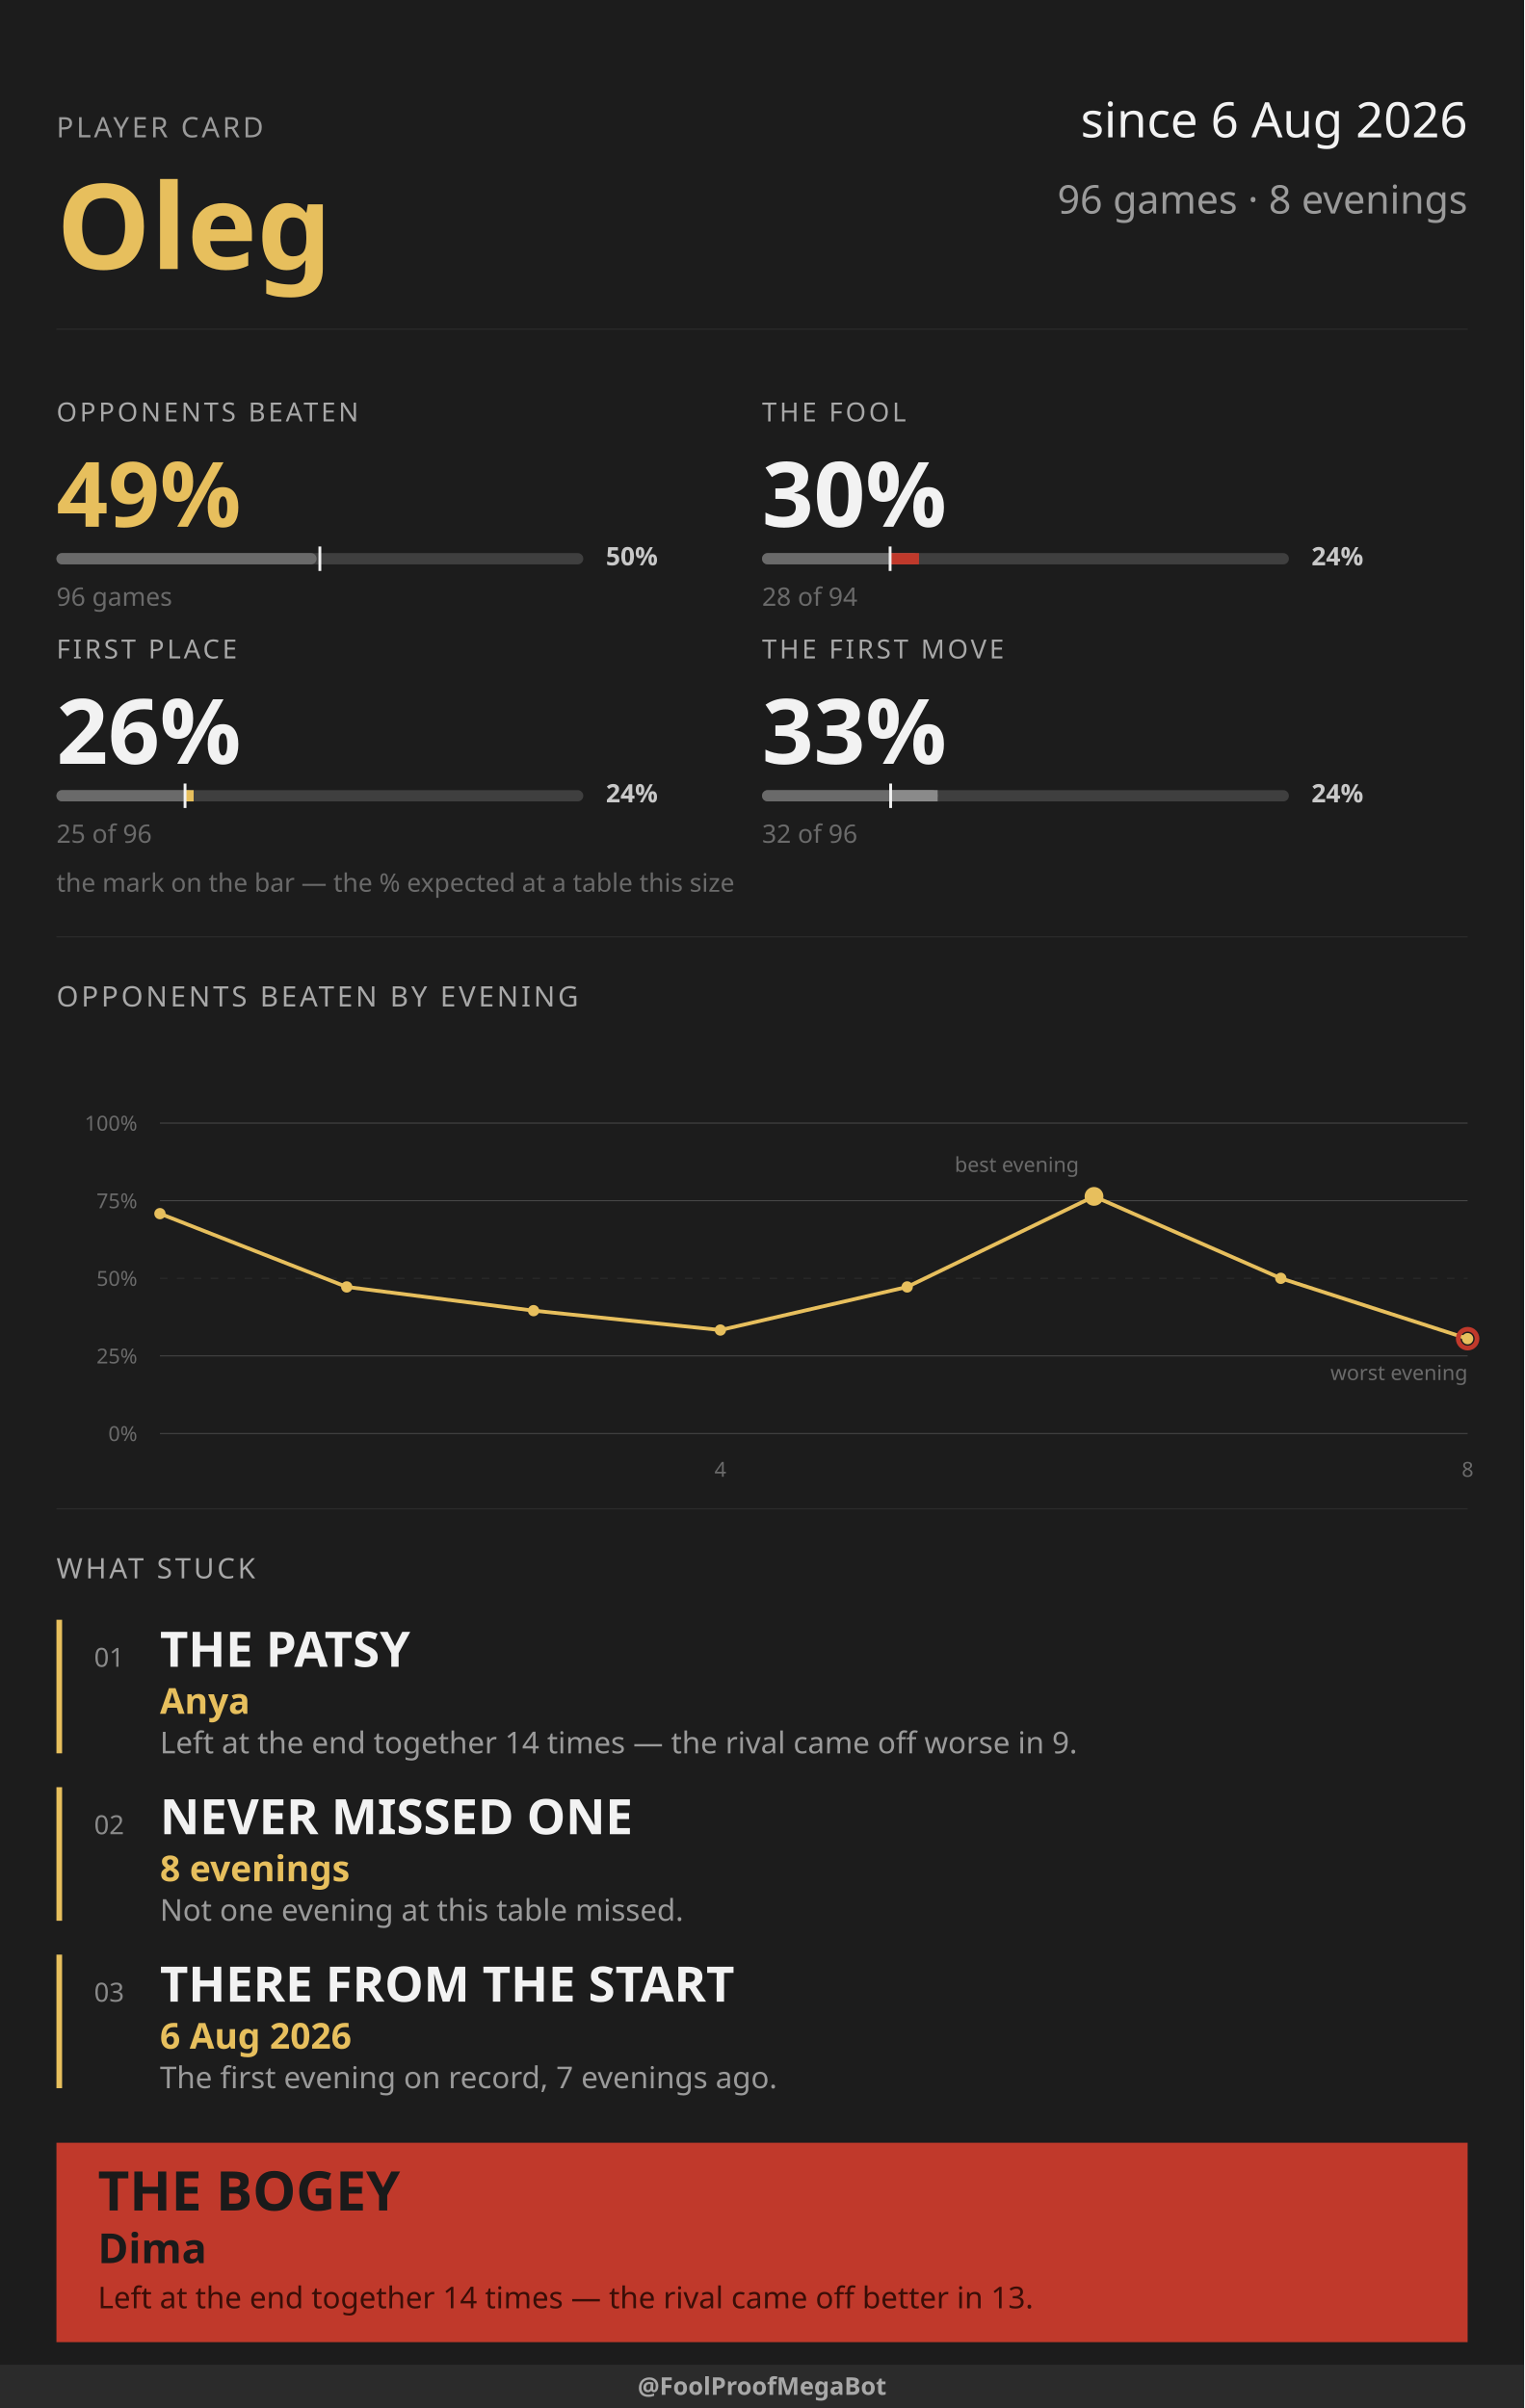
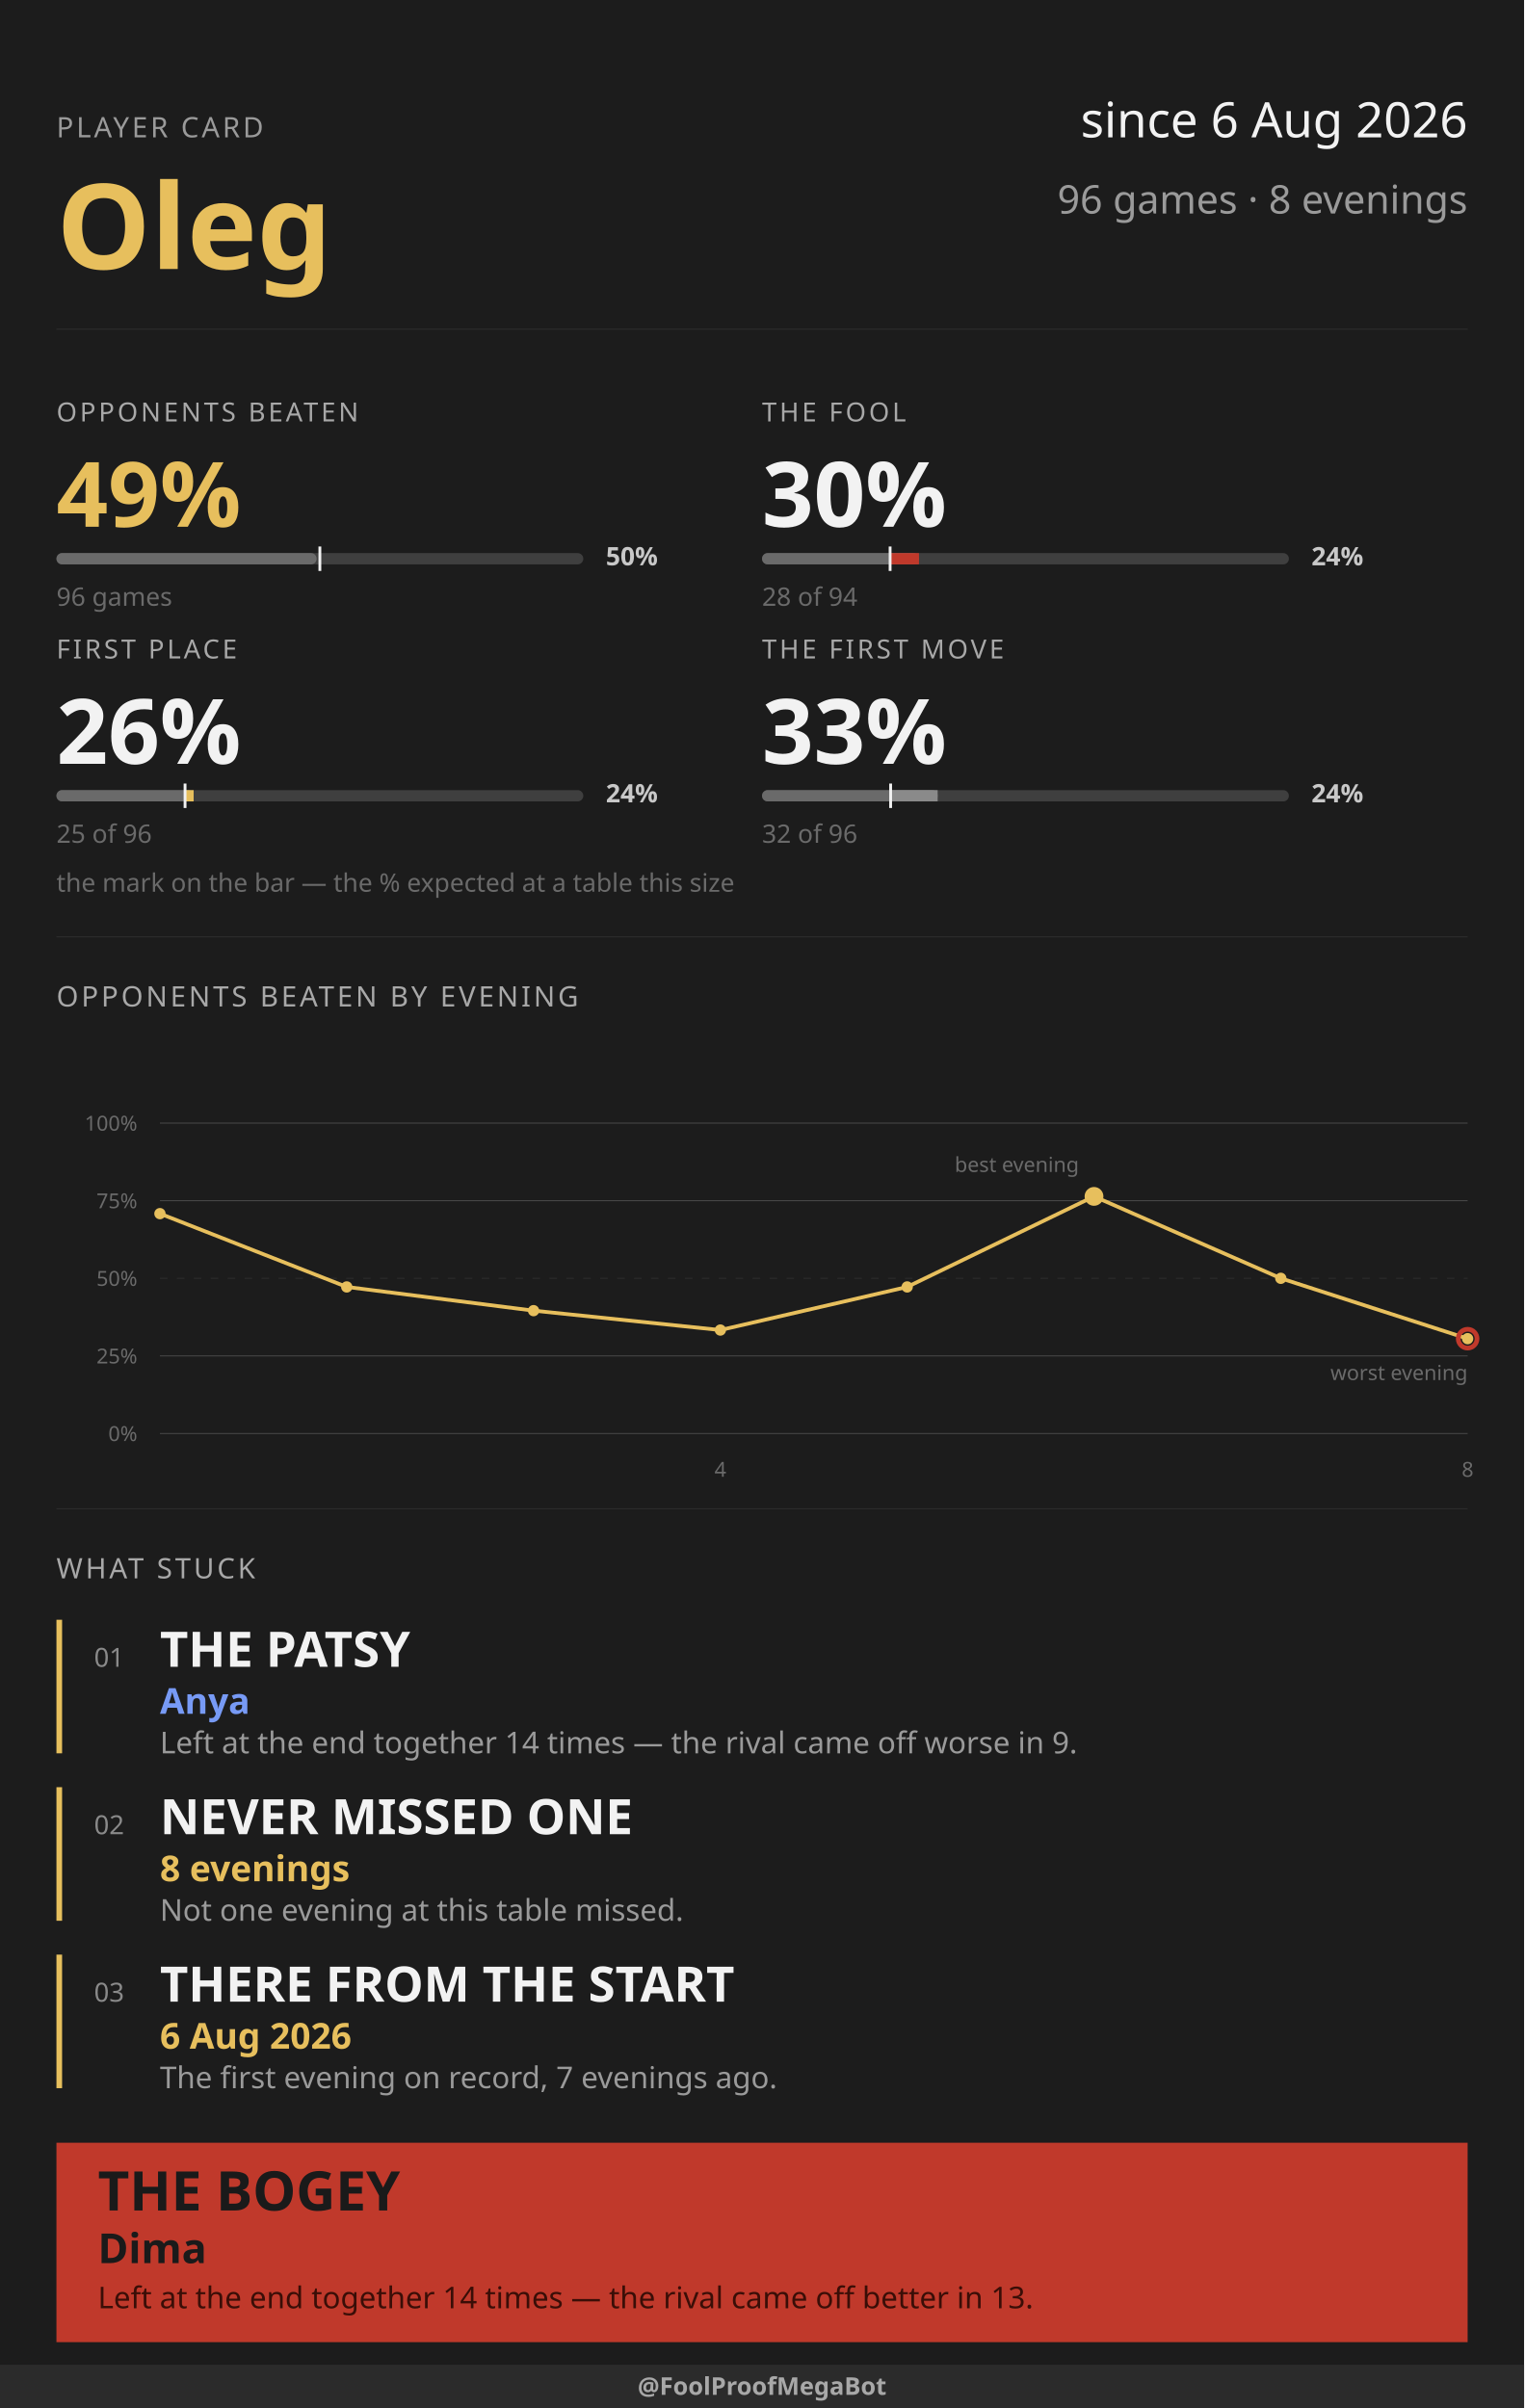
<svg xmlns="http://www.w3.org/2000/svg" width="1620" height="2560" viewBox="0 0 1620 2560">
  <rect x="0" y="0" width="1620" height="2560" fill="#1c1c1c" />
  <text x="60" y="146" fill="#9a9a9a" font-family="Noto Sans" font-size="30" letter-spacing="3">PLAYER CARD</text>
  <text x="60" y="286" fill="#e7bf5d" font-family="Noto Sans" font-weight="bold" font-size="126">Oleg</text>
  <text x="1560" y="146" fill="#f2f2f2" font-family="Noto Sans" font-size="52" text-anchor="end">since 6 Aug 2026</text>
  <text x="1560" y="227" fill="#9a9a9a" font-family="Noto Sans" font-size="42" text-anchor="end">96 games · 8 evenings</text>
  <line x1="60" y1="350" x2="1560" y2="350" stroke="#2e2e2e" stroke-width="1" />
  <text x="60" y="448" fill="#a8a8a8" font-family="Noto Sans" font-size="28" letter-spacing="3">OPPONENTS BEATEN</text>
  <text x="60" y="560" fill="#e7bf5d" font-family="Noto Sans" font-weight="bold" font-size="96">49%</text>
  <rect x="60" y="588" width="560" height="12" rx="6" fill="#3f3f3f" />
  <rect x="60" y="588" width="276.6" height="12" rx="6" fill="#6a6a6a" />
  <line x1="340" y1="581" x2="340" y2="607" stroke="#f2f2f2" stroke-width="3" />
  <text x="644" y="601" fill="#c8c8c8" font-family="Noto Sans" font-weight="bold" font-size="27">50%</text>
  <text x="60" y="644" fill="#6a6a6a" font-family="Noto Sans" font-size="27">96 games</text>
  <text x="810" y="448" fill="#a8a8a8" font-family="Noto Sans" font-size="28" letter-spacing="3">THE FOOL</text>
  <text x="810" y="560" fill="#f2f2f2" font-family="Noto Sans" font-weight="bold" font-size="96">30%</text>
  <rect x="810" y="588" width="560" height="12" rx="6" fill="#3f3f3f" />
  <rect x="810" y="588" width="166.81" height="12" rx="6" fill="#6a6a6a" />
  <rect x="946.13" y="588" width="30.68" height="12" fill="#c0392b" />
  <line x1="946.13" y1="581" x2="946.13" y2="607" stroke="#f2f2f2" stroke-width="3" />
  <text x="1394" y="601" fill="#c8c8c8" font-family="Noto Sans" font-weight="bold" font-size="27">24%</text>
  <text x="810" y="644" fill="#6a6a6a" font-family="Noto Sans" font-size="27">28 of 94</text>
  <text x="60" y="700" fill="#a8a8a8" font-family="Noto Sans" font-size="28" letter-spacing="3">FIRST PLACE</text>
  <text x="60" y="812" fill="#f2f2f2" font-family="Noto Sans" font-weight="bold" font-size="96">26%</text>
  <rect x="60" y="840" width="560" height="12" rx="6" fill="#3f3f3f" />
  <rect x="60" y="840" width="145.83" height="12" rx="6" fill="#6a6a6a" />
  <rect x="196.69" y="840" width="9.14" height="12" fill="#e7bf5d" />
  <line x1="196.69" y1="833" x2="196.69" y2="859" stroke="#f2f2f2" stroke-width="3" />
  <text x="644" y="853" fill="#c8c8c8" font-family="Noto Sans" font-weight="bold" font-size="27">24%</text>
  <text x="60" y="896" fill="#6a6a6a" font-family="Noto Sans" font-size="27">25 of 96</text>
  <text x="810" y="700" fill="#a8a8a8" font-family="Noto Sans" font-size="28" letter-spacing="3">THE FIRST MOVE</text>
  <text x="810" y="812" fill="#f2f2f2" font-family="Noto Sans" font-weight="bold" font-size="96">33%</text>
  <rect x="810" y="840" width="560" height="12" rx="6" fill="#3f3f3f" />
  <rect x="810" y="840" width="186.67" height="12" rx="6" fill="#6a6a6a" />
  <rect x="946.69" y="840" width="49.97" height="12" fill="#8a8a8a" />
  <line x1="946.69" y1="833" x2="946.69" y2="859" stroke="#f2f2f2" stroke-width="3" />
  <text x="1394" y="853" fill="#c8c8c8" font-family="Noto Sans" font-weight="bold" font-size="27">24%</text>
  <text x="810" y="896" fill="#6a6a6a" font-family="Noto Sans" font-size="27">32 of 96</text>
  <text x="60" y="948" fill="#6a6a6a" font-family="Noto Sans" font-size="27">the mark on the bar — the % expected at a table this size</text>
  <line x1="60" y1="996" x2="1560" y2="996" stroke="#2e2e2e" stroke-width="1" />
  <text x="60" y="1070" fill="#a8a8a8" font-family="Noto Sans" font-size="30" letter-spacing="3">OPPONENTS BEATEN BY EVENING</text>
  <line x1="170" y1="1524" x2="1560" y2="1524" stroke="#4a4a4a" stroke-width="1" />
  <text x="146" y="1532" fill="#6a6a6a" font-family="Noto Sans" font-size="22" text-anchor="end">0%</text>
  <line x1="170" y1="1441.5" x2="1560" y2="1441.5" stroke="#4a4a4a" stroke-width="1" />
  <text x="146" y="1449.5" fill="#6a6a6a" font-family="Noto Sans" font-size="22" text-anchor="end">25%</text>
  <line x1="170" y1="1359" x2="1560" y2="1359" stroke="#2e2e2e" stroke-width="1" stroke-dasharray="8 10" />
  <text x="146" y="1367" fill="#6a6a6a" font-family="Noto Sans" font-size="22" text-anchor="end">50%</text>
  <line x1="170" y1="1276.5" x2="1560" y2="1276.5" stroke="#4a4a4a" stroke-width="1" />
  <text x="146" y="1284.5" fill="#6a6a6a" font-family="Noto Sans" font-size="22" text-anchor="end">75%</text>
  <line x1="170" y1="1194" x2="1560" y2="1194" stroke="#4a4a4a" stroke-width="1" />
  <text x="146" y="1202" fill="#6a6a6a" font-family="Noto Sans" font-size="22" text-anchor="end">100%</text>
  <path d="M170 1290.25 L368.57 1368.17 L567.14 1393.38 L765.71 1414 L964.29 1368.17 L1162.86 1271.92 L1361.43 1359 L1560 1423.17" fill="none" stroke="#e7bf5d" stroke-width="4" />
  <circle cx="170" cy="1290.25" r="6" fill="#e7bf5d" />
  <circle cx="368.57" cy="1368.17" r="6" fill="#e7bf5d" />
  <circle cx="567.14" cy="1393.38" r="6" fill="#e7bf5d" />
  <circle cx="765.71" cy="1414" r="6" fill="#e7bf5d" />
  <circle cx="964.29" cy="1368.17" r="6" fill="#e7bf5d" />
  <circle cx="1162.86" cy="1271.92" r="6" fill="#e7bf5d" />
  <circle cx="1361.43" cy="1359" r="6" fill="#e7bf5d" />
  <circle cx="1560" cy="1423.17" r="6" fill="#e7bf5d" />
  <circle cx="1162.86" cy="1271.92" r="10" fill="#e7bf5d" />
  <text x="1146.86" y="1245.92" fill="#6a6a6a" font-family="Noto Sans" font-size="22" text-anchor="end">best evening</text>
  <circle cx="1560" cy="1423.17" r="10" fill="none" stroke="#c0392b" stroke-width="5" />
  <text x="1560" y="1467.17" fill="#6a6a6a" font-family="Noto Sans" font-size="22" text-anchor="end">worst evening</text>
  <text x="765.71" y="1570" fill="#6a6a6a" font-family="Noto Sans" font-size="22" text-anchor="middle">4</text>
  <text x="1560" y="1570" fill="#6a6a6a" font-family="Noto Sans" font-size="22" text-anchor="middle">8</text>
  <line x1="60" y1="1604" x2="1560" y2="1604" stroke="#2e2e2e" stroke-width="1" />
  <text x="60" y="1678" fill="#a8a8a8" font-family="Noto Sans" font-size="30" letter-spacing="3">WHAT STUCK</text>
  <rect x="60" y="1722" width="6" height="142" fill="#e7bf5d" />
  <text x="100" y="1772" fill="#8a8a8a" font-family="Noto Sans" font-size="28">01</text>
  <text x="170" y="1772" fill="#f2f2f2" font-family="Noto Sans" font-weight="bold" font-size="52">THE PATSY</text>
-   <text x="170" y="1822" fill="#e7bf5d" font-family="Noto Sans" font-weight="bold" font-size="38">Anya</text>
+   <text x="170" y="1822" fill="#779af5" font-family="Noto Sans" font-weight="bold" font-size="38">Anya</text>
  <text x="170" y="1864" fill="#9a9a9a" font-family="Noto Sans" font-size="32">Left at the end together 14 times — the rival came off worse in 9.</text>
  <rect x="60" y="1900" width="6" height="142" fill="#e7bf5d" />
  <text x="100" y="1950" fill="#8a8a8a" font-family="Noto Sans" font-size="28">02</text>
  <text x="170" y="1950" fill="#f2f2f2" font-family="Noto Sans" font-weight="bold" font-size="52">NEVER MISSED ONE</text>
  <text x="170" y="2000" fill="#e7bf5d" font-family="Noto Sans" font-weight="bold" font-size="38">8 evenings</text>
  <text x="170" y="2042" fill="#9a9a9a" font-family="Noto Sans" font-size="32">Not one evening at this table missed.</text>
  <rect x="60" y="2078" width="6" height="142" fill="#e7bf5d" />
  <text x="100" y="2128" fill="#8a8a8a" font-family="Noto Sans" font-size="28">03</text>
  <text x="170" y="2128" fill="#f2f2f2" font-family="Noto Sans" font-weight="bold" font-size="52">THERE FROM THE START</text>
  <text x="170" y="2178" fill="#e7bf5d" font-family="Noto Sans" font-weight="bold" font-size="38">6 Aug 2026</text>
  <text x="170" y="2220" fill="#9a9a9a" font-family="Noto Sans" font-size="32">The first evening on record, 7 evenings ago.</text>
  <rect x="60" y="2278" width="1500" height="212" fill="#c0392b" />
  <text x="104" y="2350" fill="#1a1a1a" font-family="Noto Sans" font-weight="bold" font-size="58">THE BOGEY</text>
  <text x="104" y="2406" fill="#1a1a1a" font-family="Noto Sans" font-weight="bold" font-size="44">Dima</text>
  <text x="104" y="2454" fill="#3a0e07" font-family="Noto Sans" font-size="32">Left at the end together 14 times — the rival came off better in 13.</text>
  <rect x="0" y="2514" width="1620" height="46" fill="#2b2b2b" />
  <text x="810" y="2546" fill="#a8a8a8" font-family="Noto Sans" font-weight="bold" font-size="26" text-anchor="middle">@FoolProofMegaBot</text>
</svg>
